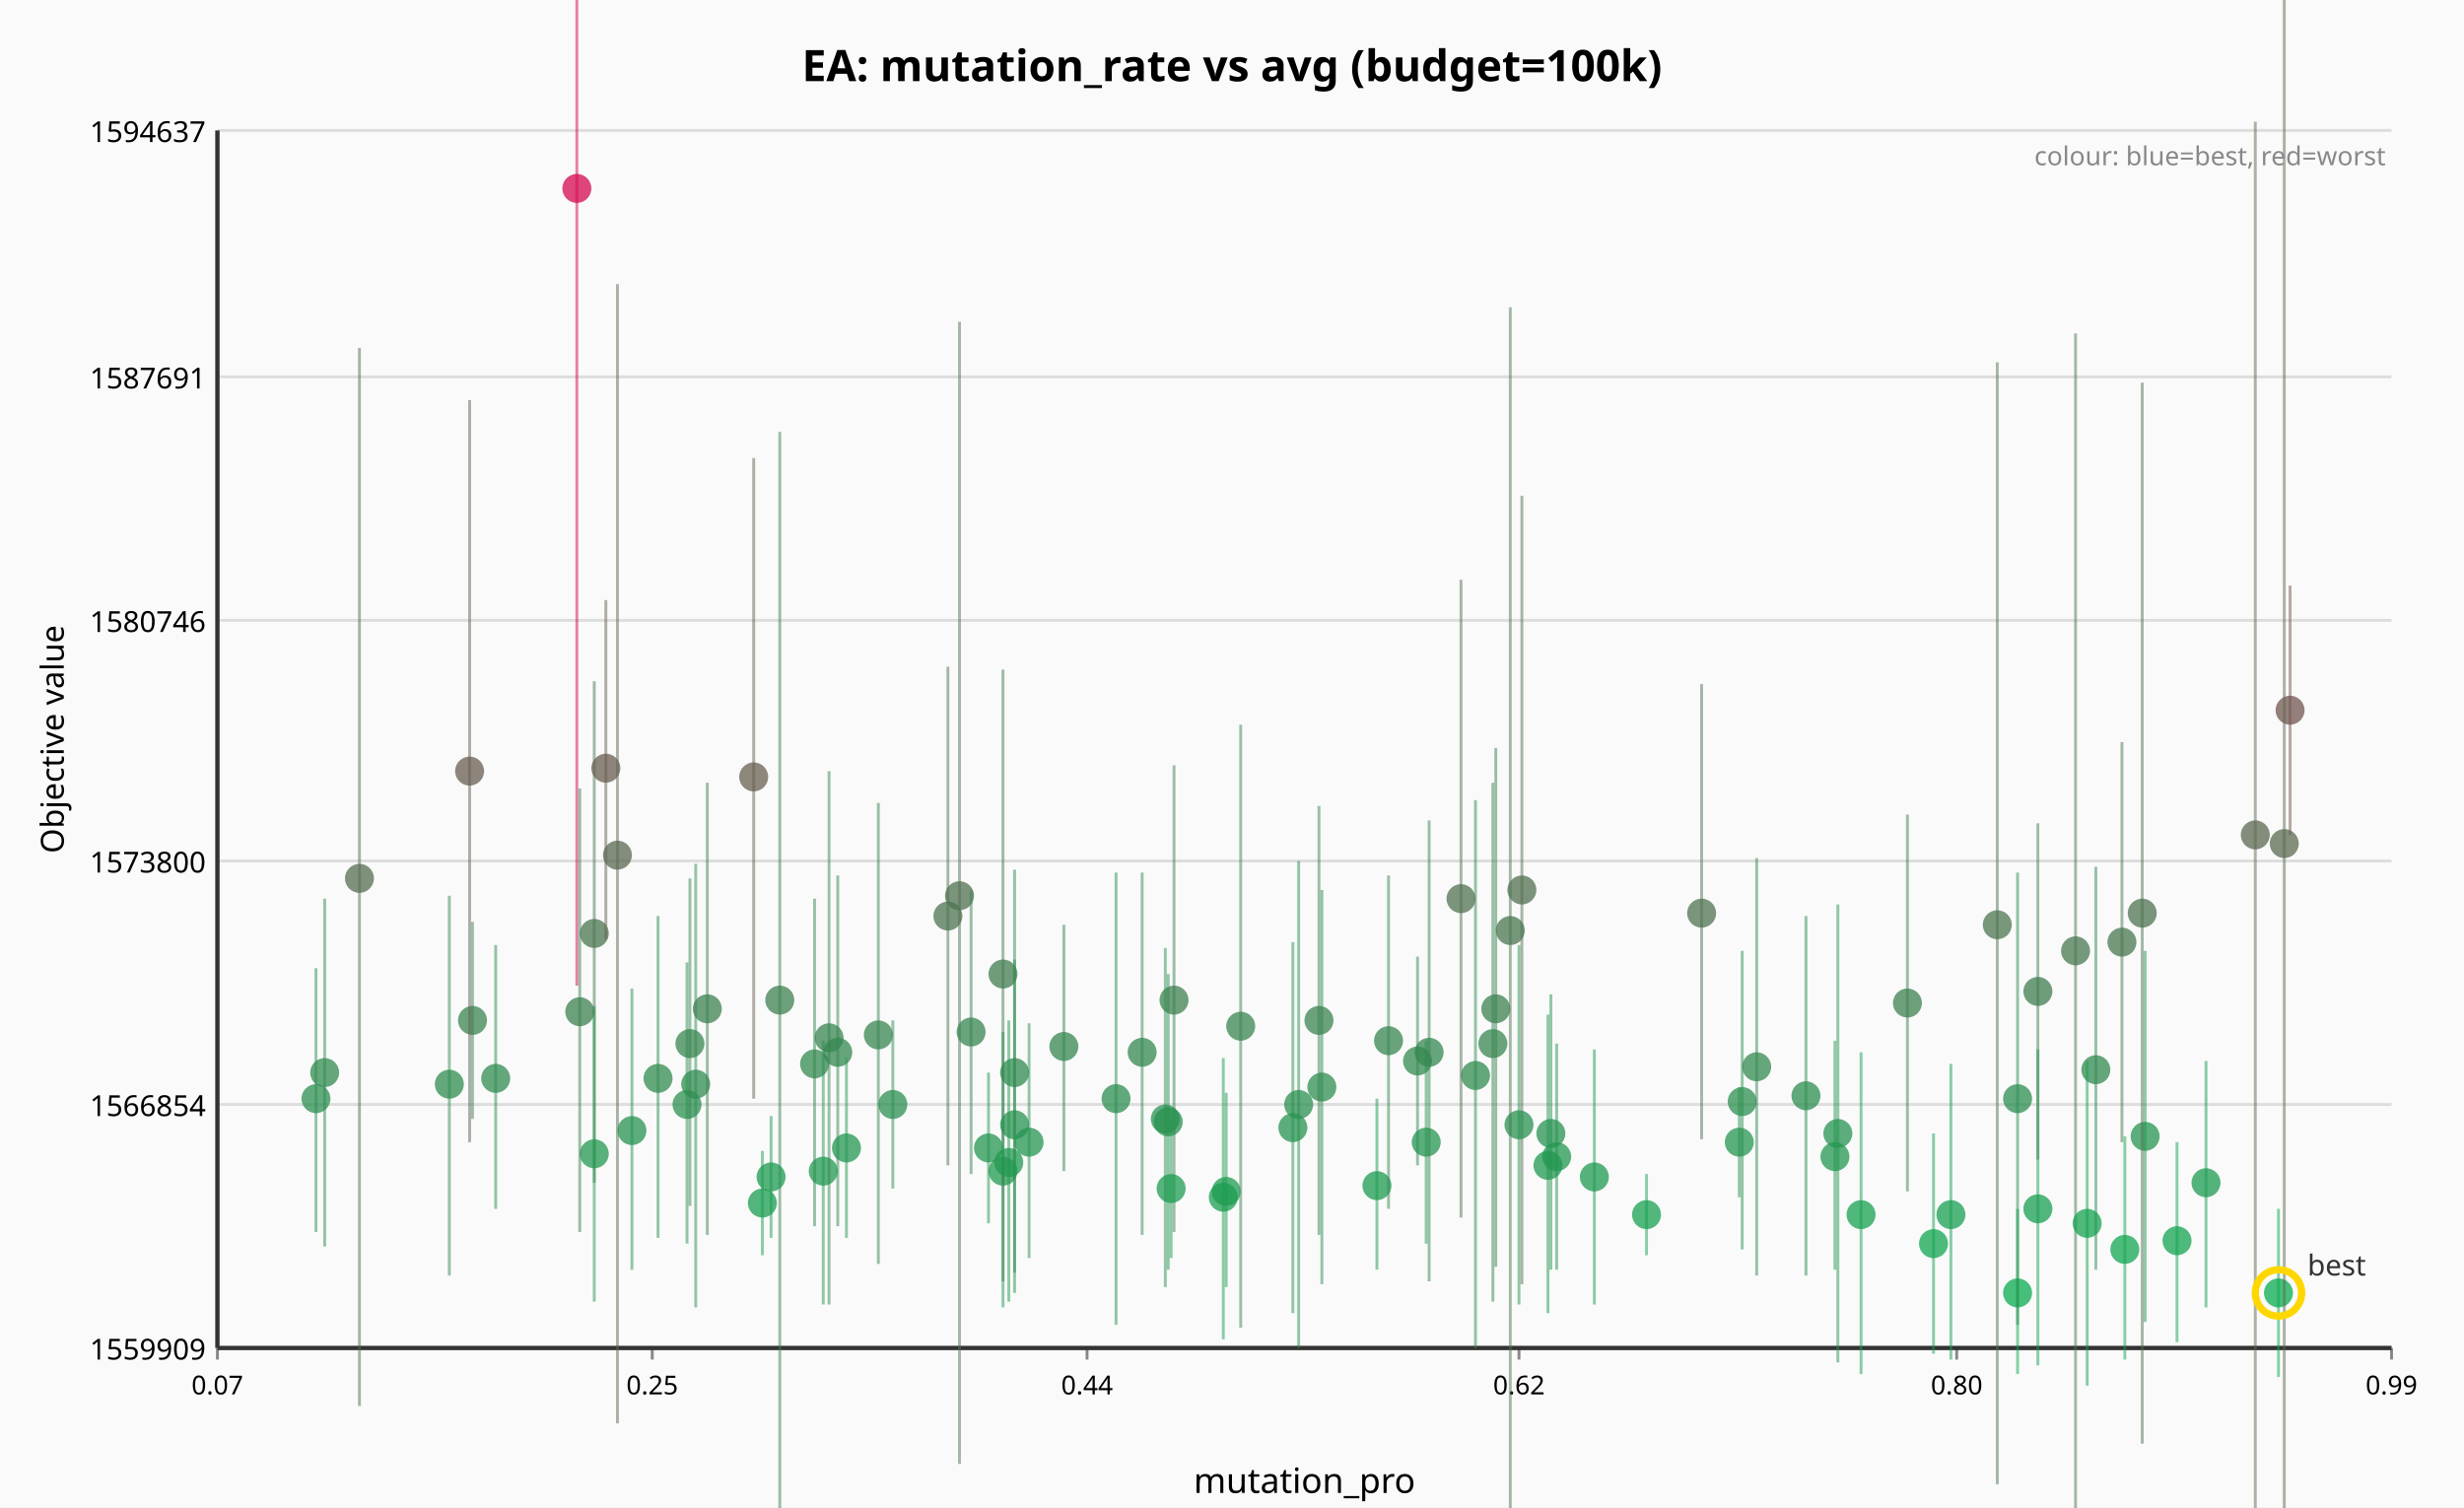
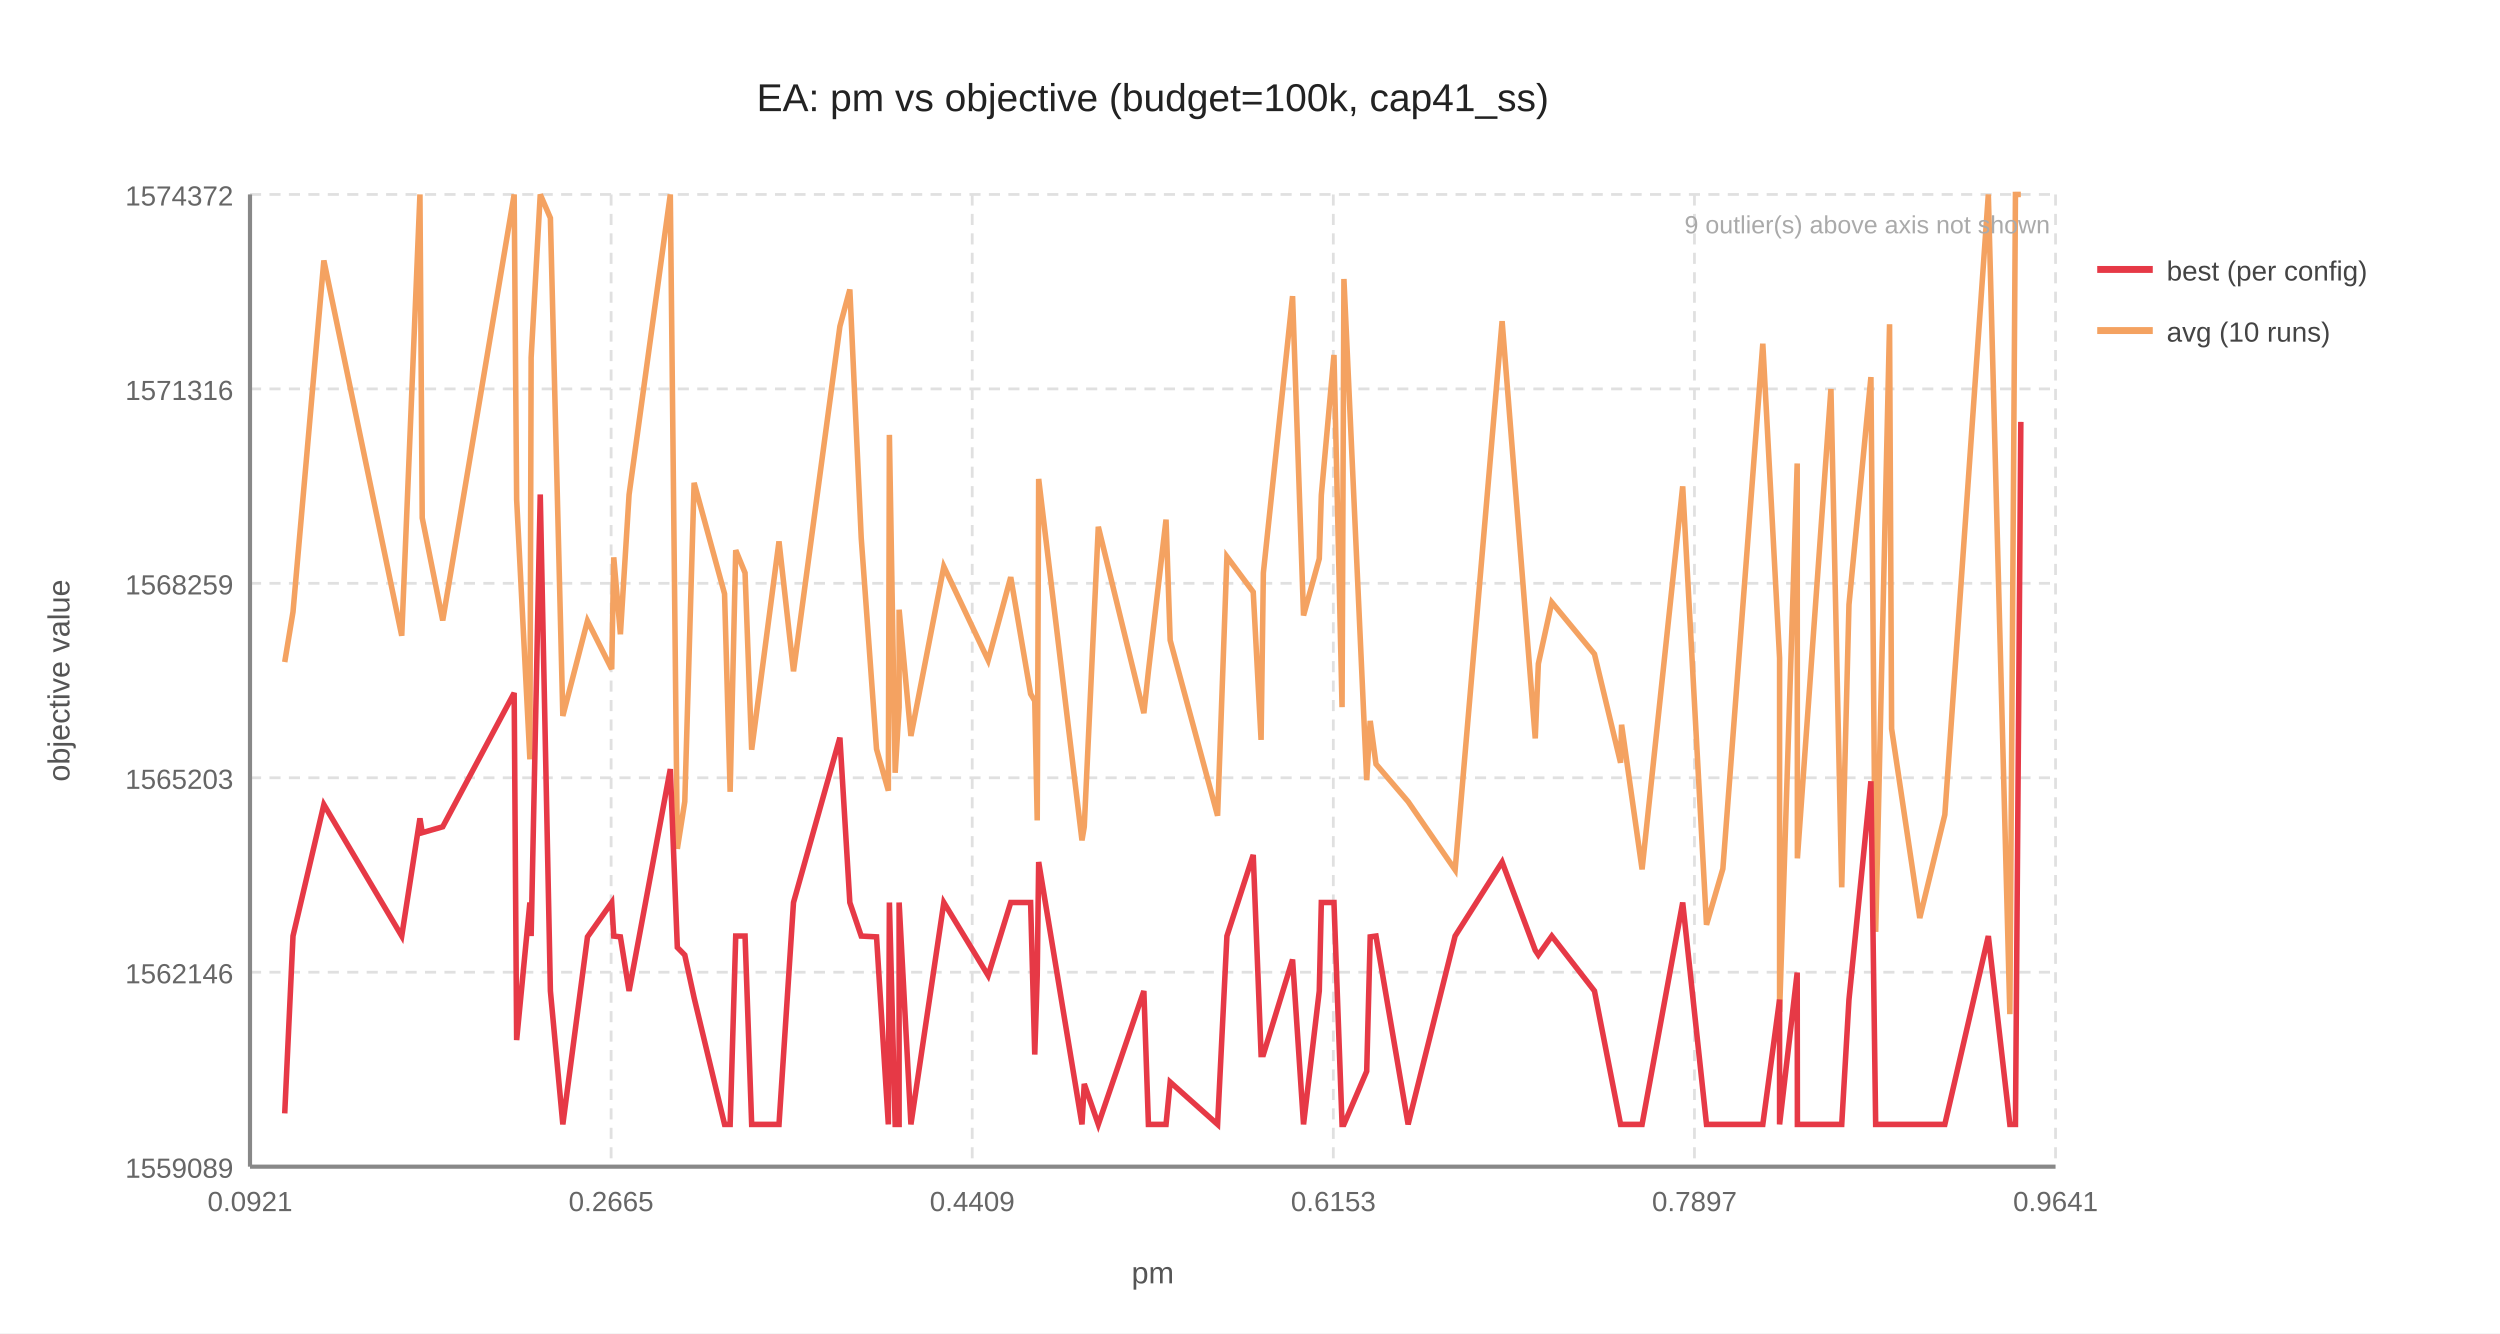
- <svg xmlns="http://www.w3.org/2000/svg" width="850" height="520">
-   <rect width="850" height="520" fill="#fafafa" />
-   <text x="425" y="28" text-anchor="middle" font-size="15" font-weight="bold" font-family="sans-serif">EA: mutation_rate vs avg (budget=100k)</text>
-   <line x1="75" y1="465" x2="825" y2="465" stroke="#ddd" stroke-width="1" />
-   <text x="71" y="469" text-anchor="end" font-size="10" font-family="sans-serif">1559909</text>
-   <line x1="75" y1="381" x2="825" y2="381" stroke="#ddd" stroke-width="1" />
-   <text x="71" y="385" text-anchor="end" font-size="10" font-family="sans-serif">1566854</text>
-   <line x1="75" y1="297" x2="825" y2="297" stroke="#ddd" stroke-width="1" />
-   <text x="71" y="301" text-anchor="end" font-size="10" font-family="sans-serif">1573800</text>
-   <line x1="75" y1="214" x2="825" y2="214" stroke="#ddd" stroke-width="1" />
-   <text x="71" y="218" text-anchor="end" font-size="10" font-family="sans-serif">1580746</text>
-   <line x1="75" y1="130" x2="825" y2="130" stroke="#ddd" stroke-width="1" />
-   <text x="71" y="134" text-anchor="end" font-size="10" font-family="sans-serif">1587691</text>
-   <line x1="75" y1="45" x2="825" y2="45" stroke="#ddd" stroke-width="1" />
-   <text x="71" y="49" text-anchor="end" font-size="10" font-family="sans-serif">1594637</text>
-   <line x1="75" y1="465" x2="75" y2="469" stroke="#888" />
-   <text x="75" y="481" text-anchor="middle" font-size="9" font-family="sans-serif">0.07</text>
-   <line x1="225" y1="465" x2="225" y2="469" stroke="#888" />
-   <text x="225" y="481" text-anchor="middle" font-size="9" font-family="sans-serif">0.25</text>
-   <line x1="375" y1="465" x2="375" y2="469" stroke="#888" />
-   <text x="375" y="481" text-anchor="middle" font-size="9" font-family="sans-serif">0.44</text>
-   <line x1="524" y1="465" x2="524" y2="469" stroke="#888" />
-   <text x="524" y="481" text-anchor="middle" font-size="9" font-family="sans-serif">0.62</text>
-   <line x1="675" y1="465" x2="675" y2="469" stroke="#888" />
-   <text x="675" y="481" text-anchor="middle" font-size="9" font-family="sans-serif">0.80</text>
-   <line x1="825" y1="465" x2="825" y2="469" stroke="#888" />
-   <text x="825" y="481" text-anchor="middle" font-size="9" font-family="sans-serif">0.99</text>
-   <line x1="75" y1="45" x2="75" y2="465" stroke="#333" stroke-width="1.5" />
-   <line x1="75" y1="465" x2="825" y2="465" stroke="#333" stroke-width="1.5" />
-   <text x="450" y="515" text-anchor="middle" font-size="12" font-family="sans-serif">mutation_pro</text>
-   <text transform="rotate(-90,18,255)" x="18" y="259" text-anchor="middle" font-size="11" font-family="sans-serif">Objective value</text>
-   <line x1="346" y1="356" x2="346" y2="451" stroke="rgb(32,153,80)" stroke-width="1" stroke-opacity="0.5" />
-   <circle cx="346" cy="404" r="5" fill="rgb(32,153,80)" fill-opacity="0.75" />
-   <line x1="716" y1="115" x2="716" y2="539" stroke="rgb(72,120,80)" stroke-width="1" stroke-opacity="0.5" />
-   <circle cx="716" cy="328" r="5" fill="rgb(72,120,80)" fill-opacity="0.75" />
-   <line x1="703" y1="362" x2="703" y2="471" stroke="rgb(25,159,80)" stroke-width="1" stroke-opacity="0.5" />
-   <circle cx="703" cy="417" r="5" fill="rgb(25,159,80)" fill-opacity="0.75" />
-   <line x1="740" y1="328" x2="740" y2="456" stroke="rgb(38,148,80)" stroke-width="1" stroke-opacity="0.5" />
-   <circle cx="740" cy="392" r="5" fill="rgb(38,148,80)" fill-opacity="0.75" />
-   <line x1="600" y1="375" x2="600" y2="413" stroke="rgb(37,149,80)" stroke-width="1" stroke-opacity="0.5" />
-   <circle cx="600" cy="394" r="5" fill="rgb(37,149,80)" fill-opacity="0.75" />
-   <line x1="778" y1="42" x2="778" y2="534" stroke="rgb(92,104,80)" stroke-width="1" stroke-opacity="0.5" />
-   <circle cx="778" cy="288" r="5" fill="rgb(92,104,80)" fill-opacity="0.75" />
-   <line x1="739" y1="132" x2="739" y2="498" stroke="rgb(78,115,80)" stroke-width="1" stroke-opacity="0.5" />
-   <circle cx="739" cy="315" r="5" fill="rgb(78,115,80)" fill-opacity="0.75" />
-   <line x1="723" y1="299" x2="723" y2="438" stroke="rgb(50,138,80)" stroke-width="1" stroke-opacity="0.5" />
-   <circle cx="723" cy="369" r="5" fill="rgb(50,138,80)" fill-opacity="0.75" />
-   <line x1="456" y1="307" x2="456" y2="443" stroke="rgb(47,141,80)" stroke-width="1" stroke-opacity="0.5" />
-   <circle cx="456" cy="375" r="5" fill="rgb(47,141,80)" fill-opacity="0.75" />
-   <line x1="284" y1="359" x2="284" y2="450" stroke="rgb(32,153,80)" stroke-width="1" stroke-opacity="0.5" />
-   <circle cx="284" cy="404" r="5" fill="rgb(32,153,80)" fill-opacity="0.75" />
-   <line x1="346" y1="231" x2="346" y2="442" stroke="rgb(67,124,80)" stroke-width="1" stroke-opacity="0.5" />
-   <circle cx="346" cy="336" r="5" fill="rgb(67,124,80)" fill-opacity="0.75" />
-   <line x1="341" y1="370" x2="341" y2="422" stroke="rgb(36,150,80)" stroke-width="1" stroke-opacity="0.5" />
-   <circle cx="341" cy="396" r="5" fill="rgb(36,150,80)" fill-opacity="0.75" />
-   <line x1="281" y1="310" x2="281" y2="423" stroke="rgb(51,137,80)" stroke-width="1" stroke-opacity="0.5" />
-   <circle cx="281" cy="367" r="5" fill="rgb(51,137,80)" fill-opacity="0.75" />
-   <line x1="260" y1="158" x2="260" y2="379" stroke="rgb(103,95,80)" stroke-width="1" stroke-opacity="0.5" />
-   <circle cx="260" cy="268" r="5" fill="rgb(103,95,80)" fill-opacity="0.75" />
-   <line x1="455" y1="278" x2="455" y2="426" stroke="rgb(59,131,80)" stroke-width="1" stroke-opacity="0.5" />
-   <circle cx="455" cy="352" r="5" fill="rgb(59,131,80)" fill-opacity="0.75" />
-   <line x1="475" y1="379" x2="475" y2="438" stroke="rgb(29,155,80)" stroke-width="1" stroke-opacity="0.5" />
-   <circle cx="475" cy="409" r="5" fill="rgb(29,155,80)" fill-opacity="0.75" />
-   <line x1="109" y1="334" x2="109" y2="425" stroke="rgb(45,143,80)" stroke-width="1" stroke-opacity="0.5" />
-   <circle cx="109" cy="379" r="5" fill="rgb(45,143,80)" fill-opacity="0.75" />
-   <line x1="422" y1="365" x2="422" y2="462" stroke="rgb(27,157,80)" stroke-width="1" stroke-opacity="0.5" />
-   <circle cx="422" cy="413" r="5" fill="rgb(27,157,80)" fill-opacity="0.75" />
-   <line x1="394" y1="301" x2="394" y2="426" stroke="rgb(53,136,80)" stroke-width="1" stroke-opacity="0.5" />
-   <circle cx="394" cy="363" r="5" fill="rgb(53,136,80)" fill-opacity="0.75" />
-   <line x1="751" y1="394" x2="751" y2="463" stroke="rgb(19,163,80)" stroke-width="1" stroke-opacity="0.5" />
-   <circle cx="751" cy="428" r="5" fill="rgb(19,163,80)" fill-opacity="0.75" />
-   <line x1="403" y1="336" x2="403" y2="438" stroke="rgb(41,146,80)" stroke-width="1" stroke-opacity="0.5" />
-   <circle cx="403" cy="387" r="5" fill="rgb(41,146,80)" fill-opacity="0.75" />
-   <line x1="448" y1="297" x2="448" y2="465" stroke="rgb(44,143,80)" stroke-width="1" stroke-opacity="0.5" />
-   <circle cx="448" cy="381" r="5" fill="rgb(44,143,80)" fill-opacity="0.75" />
-   <line x1="205" y1="235" x2="205" y2="408" stroke="rgb(75,118,80)" stroke-width="1" stroke-opacity="0.5" />
-   <circle cx="205" cy="322" r="5" fill="rgb(75,118,80)" fill-opacity="0.75" />
-   <line x1="205" y1="347" x2="205" y2="449" stroke="rgb(35,151,80)" stroke-width="1" stroke-opacity="0.5" />
-   <circle cx="205" cy="398" r="5" fill="rgb(35,151,80)" fill-opacity="0.75" />
-   <line x1="446" y1="325" x2="446" y2="453" stroke="rgb(39,147,80)" stroke-width="1" stroke-opacity="0.5" />
-   <circle cx="446" cy="389" r="5" fill="rgb(39,147,80)" fill-opacity="0.75" />
-   <line x1="696" y1="417" x2="696" y2="474" stroke="rgb(10,171,80)" stroke-width="1" stroke-opacity="0.5" />
-   <circle cx="696" cy="446" r="5" fill="rgb(10,171,80)" fill-opacity="0.75" />
-   <line x1="623" y1="316" x2="623" y2="440" stroke="rgb(45,142,80)" stroke-width="1" stroke-opacity="0.5" />
-   <circle cx="623" cy="378" r="5" fill="rgb(45,142,80)" fill-opacity="0.75" />
-   <line x1="642" y1="363" x2="642" y2="474" stroke="rgb(24,160,80)" stroke-width="1" stroke-opacity="0.5" />
-   <circle cx="642" cy="419" r="5" fill="rgb(24,160,80)" fill-opacity="0.75" />
-   <line x1="761" y1="366" x2="761" y2="451" stroke="rgb(29,155,80)" stroke-width="1" stroke-opacity="0.5" />
-   <circle cx="761" cy="408" r="5" fill="rgb(29,155,80)" fill-opacity="0.75" />
-   <line x1="303" y1="277" x2="303" y2="436" stroke="rgb(57,133,80)" stroke-width="1" stroke-opacity="0.5" />
-   <circle cx="303" cy="357" r="5" fill="rgb(57,133,80)" fill-opacity="0.75" />
-   <line x1="269" y1="149" x2="269" y2="541" stroke="rgb(62,128,80)" stroke-width="1" stroke-opacity="0.5" />
-   <circle cx="269" cy="345" r="5" fill="rgb(62,128,80)" fill-opacity="0.75" />
-   <line x1="286" y1="266" x2="286" y2="450" stroke="rgb(56,134,80)" stroke-width="1" stroke-opacity="0.5" />
-   <circle cx="286" cy="358" r="5" fill="rgb(56,134,80)" fill-opacity="0.75" />
-   <line x1="350" y1="331" x2="350" y2="446" stroke="rgb(40,146,80)" stroke-width="1" stroke-opacity="0.5" />
-   <circle cx="350" cy="388" r="5" fill="rgb(40,146,80)" fill-opacity="0.75" />
-   <line x1="405" y1="264" x2="405" y2="425" stroke="rgb(63,128,80)" stroke-width="1" stroke-opacity="0.5" />
-   <circle cx="405" cy="345" r="5" fill="rgb(63,128,80)" fill-opacity="0.75" />
-   <line x1="240" y1="298" x2="240" y2="451" stroke="rgb(47,140,80)" stroke-width="1" stroke-opacity="0.5" />
-   <circle cx="240" cy="374" r="5" fill="rgb(47,140,80)" fill-opacity="0.75" />
-   <line x1="489" y1="330" x2="489" y2="402" stroke="rgb(52,137,80)" stroke-width="1" stroke-opacity="0.5" />
-   <circle cx="489" cy="366" r="5" fill="rgb(52,137,80)" fill-opacity="0.75" />
-   <line x1="720" y1="366" x2="720" y2="478" stroke="rgb(22,161,80)" stroke-width="1" stroke-opacity="0.5" />
-   <circle cx="720" cy="422" r="5" fill="rgb(22,161,80)" fill-opacity="0.75" />
-   <line x1="492" y1="359" x2="492" y2="429" stroke="rgb(37,149,80)" stroke-width="1" stroke-opacity="0.5" />
-   <circle cx="492" cy="394" r="5" fill="rgb(37,149,80)" fill-opacity="0.75" />
-   <line x1="516" y1="258" x2="516" y2="437" stroke="rgb(61,129,80)" stroke-width="1" stroke-opacity="0.5" />
-   <circle cx="516" cy="348" r="5" fill="rgb(61,129,80)" fill-opacity="0.75" />
-   <line x1="266" y1="385" x2="266" y2="427" stroke="rgb(31,154,80)" stroke-width="1" stroke-opacity="0.5" />
-   <circle cx="266" cy="406" r="5" fill="rgb(31,154,80)" fill-opacity="0.75" />
-   <line x1="331" y1="111" x2="331" y2="505" stroke="rgb(82,112,80)" stroke-width="1" stroke-opacity="0.5" />
-   <circle cx="331" cy="309" r="5" fill="rgb(82,112,80)" fill-opacity="0.75" />
-   <line x1="479" y1="302" x2="479" y2="417" stroke="rgb(55,134,80)" stroke-width="1" stroke-opacity="0.5" />
-   <circle cx="479" cy="359" r="5" fill="rgb(55,134,80)" fill-opacity="0.75" />
-   <line x1="568" y1="405" x2="568" y2="433" stroke="rgb(24,160,80)" stroke-width="1" stroke-opacity="0.5" />
-   <circle cx="568" cy="419" r="5" fill="rgb(24,160,80)" fill-opacity="0.75" />
-   <line x1="515" y1="270" x2="515" y2="449" stroke="rgb(55,134,80)" stroke-width="1" stroke-opacity="0.5" />
-   <circle cx="515" cy="360" r="5" fill="rgb(55,134,80)" fill-opacity="0.75" />
-   <line x1="534" y1="350" x2="534" y2="453" stroke="rgb(33,152,80)" stroke-width="1" stroke-opacity="0.5" />
-   <circle cx="534" cy="402" r="5" fill="rgb(33,152,80)" fill-opacity="0.75" />
-   <line x1="350" y1="300" x2="350" y2="439" stroke="rgb(50,138,80)" stroke-width="1" stroke-opacity="0.5" />
-   <circle cx="350" cy="370" r="5" fill="rgb(50,138,80)" fill-opacity="0.75" />
-   <line x1="732" y1="256" x2="732" y2="394" stroke="rgb(73,119,80)" stroke-width="1" stroke-opacity="0.5" />
-   <circle cx="732" cy="325" r="5" fill="rgb(73,119,80)" fill-opacity="0.75" />
-   <line x1="537" y1="360" x2="537" y2="438" stroke="rgb(34,151,80)" stroke-width="1" stroke-opacity="0.5" />
-   <circle cx="537" cy="399" r="5" fill="rgb(34,151,80)" fill-opacity="0.75" />
-   <line x1="289" y1="302" x2="289" y2="423" stroke="rgb(53,135,80)" stroke-width="1" stroke-opacity="0.5" />
-   <circle cx="289" cy="363" r="5" fill="rgb(53,135,80)" fill-opacity="0.75" />
-   <line x1="634" y1="312" x2="634" y2="470" stroke="rgb(38,148,80)" stroke-width="1" stroke-opacity="0.5" />
-   <circle cx="634" cy="391" r="5" fill="rgb(38,148,80)" fill-opacity="0.75" />
-   <line x1="237" y1="332" x2="237" y2="429" stroke="rgb(44,143,80)" stroke-width="1" stroke-opacity="0.5" />
-   <circle cx="237" cy="381" r="5" fill="rgb(44,143,80)" fill-opacity="0.75" />
-   <line x1="112" y1="310" x2="112" y2="430" stroke="rgb(50,139,80)" stroke-width="1" stroke-opacity="0.5" />
-   <circle cx="112" cy="370" r="5" fill="rgb(50,139,80)" fill-opacity="0.75" />
-   <line x1="244" y1="270" x2="244" y2="426" stroke="rgb(61,129,80)" stroke-width="1" stroke-opacity="0.5" />
-   <circle cx="244" cy="348" r="5" fill="rgb(61,129,80)" fill-opacity="0.75" />
-   <line x1="209" y1="207" x2="209" y2="324" stroke="rgb(104,94,80)" stroke-width="1" stroke-opacity="0.5" />
-   <circle cx="209" cy="265" r="5" fill="rgb(104,94,80)" fill-opacity="0.75" />
-   <line x1="263" y1="397" x2="263" y2="433" stroke="rgb(26,158,80)" stroke-width="1" stroke-opacity="0.5" />
-   <circle cx="263" cy="415" r="5" fill="rgb(26,158,80)" fill-opacity="0.75" />
-   <line x1="703" y1="284" x2="703" y2="400" stroke="rgb(64,126,80)" stroke-width="1" stroke-opacity="0.5" />
-   <circle cx="703" cy="342" r="5" fill="rgb(64,126,80)" fill-opacity="0.75" />
-   <line x1="733" y1="392" x2="733" y2="469" stroke="rgb(18,165,80)" stroke-width="1" stroke-opacity="0.5" />
-   <circle cx="733" cy="431" r="5" fill="rgb(18,165,80)" fill-opacity="0.75" />
-   <line x1="790" y1="202" x2="790" y2="288" stroke="rgb(115,85,80)" stroke-width="1" stroke-opacity="0.5" />
-   <circle cx="790" cy="245" r="5" fill="rgb(115,85,80)" fill-opacity="0.75" />
-   <line x1="227" y1="316" x2="227" y2="427" stroke="rgb(49,139,80)" stroke-width="1" stroke-opacity="0.5" />
-   <circle cx="227" cy="372" r="5" fill="rgb(49,139,80)" fill-opacity="0.75" />
-   <line x1="355" y1="353" x2="355" y2="434" stroke="rgb(37,149,80)" stroke-width="1" stroke-opacity="0.5" />
-   <circle cx="355" cy="394" r="5" fill="rgb(37,149,80)" fill-opacity="0.75" />
-   <line x1="493" y1="283" x2="493" y2="442" stroke="rgb(53,135,80)" stroke-width="1" stroke-opacity="0.5" />
-   <circle cx="493" cy="363" r="5" fill="rgb(53,135,80)" fill-opacity="0.75" />
-   <line x1="308" y1="352" x2="308" y2="410" stroke="rgb(44,143,80)" stroke-width="1" stroke-opacity="0.5" />
-   <circle cx="308" cy="381" r="5" fill="rgb(44,143,80)" fill-opacity="0.75" />
-   <line x1="385" y1="301" x2="385" y2="457" stroke="rgb(45,142,80)" stroke-width="1" stroke-opacity="0.5" />
-   <circle cx="385" cy="379" r="5" fill="rgb(45,142,80)" fill-opacity="0.75" />
-   <line x1="786" y1="417" x2="786" y2="475" stroke="rgb(9,171,80)" stroke-width="1" stroke-opacity="0.5" />
-   <circle cx="786" cy="446" r="5" fill="rgb(9,171,80)" fill-opacity="0.75" />
-   <line x1="213" y1="98" x2="213" y2="491" stroke="rgb(89,106,80)" stroke-width="1" stroke-opacity="0.5" />
-   <circle cx="213" cy="295" r="5" fill="rgb(89,106,80)" fill-opacity="0.75" />
-   <line x1="423" y1="377" x2="423" y2="444" stroke="rgb(28,156,80)" stroke-width="1" stroke-opacity="0.5" />
-   <circle cx="423" cy="411" r="5" fill="rgb(28,156,80)" fill-opacity="0.75" />
-   <line x1="689" y1="125" x2="689" y2="512" stroke="rgb(76,117,80)" stroke-width="1" stroke-opacity="0.5" />
-   <circle cx="689" cy="319" r="5" fill="rgb(76,117,80)" fill-opacity="0.75" />
-   <line x1="667" y1="391" x2="667" y2="467" stroke="rgb(18,164,80)" stroke-width="1" stroke-opacity="0.5" />
-   <circle cx="667" cy="429" r="5" fill="rgb(18,164,80)" fill-opacity="0.75" />
-   <line x1="155" y1="309" x2="155" y2="440" stroke="rgb(47,140,80)" stroke-width="1" stroke-opacity="0.5" />
-   <circle cx="155" cy="374" r="5" fill="rgb(47,140,80)" fill-opacity="0.75" />
-   <line x1="124" y1="120" x2="124" y2="485" stroke="rgb(85,110,80)" stroke-width="1" stroke-opacity="0.5" />
-   <circle cx="124" cy="303" r="5" fill="rgb(85,110,80)" fill-opacity="0.75" />
-   <line x1="171" y1="326" x2="171" y2="417" stroke="rgb(49,139,80)" stroke-width="1" stroke-opacity="0.5" />
-   <circle cx="171" cy="372" r="5" fill="rgb(49,139,80)" fill-opacity="0.75" />
-   <line x1="348" y1="352" x2="348" y2="449" stroke="rgb(34,152,80)" stroke-width="1" stroke-opacity="0.5" />
-   <circle cx="348" cy="401" r="5" fill="rgb(34,152,80)" fill-opacity="0.75" />
-   <line x1="199" y1="-210" x2="199" y2="340" stroke="rgb(210,8,80)" stroke-width="1" stroke-opacity="0.5" />
-   <circle cx="199" cy="65" r="5" fill="rgb(210,8,80)" fill-opacity="0.75" />
-   <line x1="587" y1="236" x2="587" y2="393" stroke="rgb(79,115,80)" stroke-width="1" stroke-opacity="0.5" />
-   <circle cx="587" cy="315" r="5" fill="rgb(79,115,80)" fill-opacity="0.75" />
-   <line x1="200" y1="272" x2="200" y2="425" stroke="rgb(61,129,80)" stroke-width="1" stroke-opacity="0.5" />
-   <circle cx="200" cy="349" r="5" fill="rgb(61,129,80)" fill-opacity="0.75" />
-   <line x1="327" y1="230" x2="327" y2="402" stroke="rgb(78,115,80)" stroke-width="1" stroke-opacity="0.5" />
-   <circle cx="327" cy="316" r="5" fill="rgb(78,115,80)" fill-opacity="0.75" />
-   <line x1="601" y1="328" x2="601" y2="431" stroke="rgb(44,143,80)" stroke-width="1" stroke-opacity="0.5" />
-   <circle cx="601" cy="380" r="5" fill="rgb(44,143,80)" fill-opacity="0.75" />
-   <line x1="633" y1="359" x2="633" y2="438" stroke="rgb(35,151,80)" stroke-width="1" stroke-opacity="0.5" />
-   <circle cx="633" cy="399" r="5" fill="rgb(35,151,80)" fill-opacity="0.75" />
-   <line x1="606" y1="296" x2="606" y2="440" stroke="rgb(51,138,80)" stroke-width="1" stroke-opacity="0.5" />
-   <circle cx="606" cy="368" r="5" fill="rgb(51,138,80)" fill-opacity="0.75" />
-   <line x1="335" y1="307" x2="335" y2="405" stroke="rgb(57,133,80)" stroke-width="1" stroke-opacity="0.5" />
-   <circle cx="335" cy="356" r="5" fill="rgb(57,133,80)" fill-opacity="0.75" />
-   <line x1="658" y1="281" x2="658" y2="411" stroke="rgb(62,128,80)" stroke-width="1" stroke-opacity="0.5" />
-   <circle cx="658" cy="346" r="5" fill="rgb(62,128,80)" fill-opacity="0.75" />
-   <line x1="525" y1="171" x2="525" y2="443" stroke="rgb(83,111,80)" stroke-width="1" stroke-opacity="0.5" />
-   <circle cx="525" cy="307" r="5" fill="rgb(83,111,80)" fill-opacity="0.75" />
-   <line x1="788" y1="-25" x2="788" y2="605" stroke="rgb(91,105,80)" stroke-width="1" stroke-opacity="0.5" />
-   <circle cx="788" cy="291" r="5" fill="rgb(91,105,80)" fill-opacity="0.75" />
-   <line x1="404" y1="386" x2="404" y2="434" stroke="rgb(29,156,80)" stroke-width="1" stroke-opacity="0.5" />
-   <circle cx="404" cy="410" r="5" fill="rgb(29,156,80)" fill-opacity="0.75" />
-   <line x1="509" y1="276" x2="509" y2="465" stroke="rgb(49,139,80)" stroke-width="1" stroke-opacity="0.5" />
-   <circle cx="509" cy="371" r="5" fill="rgb(49,139,80)" fill-opacity="0.75" />
-   <line x1="524" y1="326" x2="524" y2="450" stroke="rgb(40,146,80)" stroke-width="1" stroke-opacity="0.5" />
-   <circle cx="524" cy="388" r="5" fill="rgb(40,146,80)" fill-opacity="0.75" />
-   <line x1="521" y1="106" x2="521" y2="535" stroke="rgb(75,118,80)" stroke-width="1" stroke-opacity="0.5" />
-   <circle cx="521" cy="321" r="5" fill="rgb(75,118,80)" fill-opacity="0.75" />
-   <line x1="163" y1="318" x2="163" y2="386" stroke="rgb(59,131,80)" stroke-width="1" stroke-opacity="0.5" />
-   <circle cx="163" cy="352" r="5" fill="rgb(59,131,80)" fill-opacity="0.75" />
-   <line x1="367" y1="319" x2="367" y2="404" stroke="rgb(54,135,80)" stroke-width="1" stroke-opacity="0.5" />
-   <circle cx="367" cy="361" r="5" fill="rgb(54,135,80)" fill-opacity="0.75" />
-   <line x1="673" y1="367" x2="673" y2="469" stroke="rgb(24,159,80)" stroke-width="1" stroke-opacity="0.5" />
-   <circle cx="673" cy="419" r="5" fill="rgb(24,159,80)" fill-opacity="0.75" />
-   <line x1="218" y1="341" x2="218" y2="438" stroke="rgb(39,147,80)" stroke-width="1" stroke-opacity="0.5" />
-   <circle cx="218" cy="390" r="5" fill="rgb(39,147,80)" fill-opacity="0.75" />
-   <line x1="535" y1="343" x2="535" y2="438" stroke="rgb(39,147,80)" stroke-width="1" stroke-opacity="0.5" />
-   <circle cx="535" cy="391" r="5" fill="rgb(39,147,80)" fill-opacity="0.75" />
-   <line x1="504" y1="200" x2="504" y2="420" stroke="rgb(81,113,80)" stroke-width="1" stroke-opacity="0.5" />
-   <circle cx="504" cy="310" r="5" fill="rgb(81,113,80)" fill-opacity="0.75" />
-   <line x1="238" y1="303" x2="238" y2="416" stroke="rgb(55,134,80)" stroke-width="1" stroke-opacity="0.5" />
-   <circle cx="238" cy="360" r="5" fill="rgb(55,134,80)" fill-opacity="0.75" />
-   <line x1="696" y1="301" x2="696" y2="457" stroke="rgb(45,142,80)" stroke-width="1" stroke-opacity="0.5" />
-   <circle cx="696" cy="379" r="5" fill="rgb(45,142,80)" fill-opacity="0.75" />
-   <line x1="292" y1="365" x2="292" y2="427" stroke="rgb(36,150,80)" stroke-width="1" stroke-opacity="0.5" />
-   <circle cx="292" cy="396" r="5" fill="rgb(36,150,80)" fill-opacity="0.75" />
-   <line x1="428" y1="250" x2="428" y2="458" stroke="rgb(58,132,80)" stroke-width="1" stroke-opacity="0.5" />
-   <circle cx="428" cy="354" r="5" fill="rgb(58,132,80)" fill-opacity="0.75" />
-   <line x1="550" y1="362" x2="550" y2="450" stroke="rgb(31,154,80)" stroke-width="1" stroke-opacity="0.5" />
-   <circle cx="550" cy="406" r="5" fill="rgb(31,154,80)" fill-opacity="0.75" />
-   <line x1="162" y1="138" x2="162" y2="394" stroke="rgb(104,94,80)" stroke-width="1" stroke-opacity="0.5" />
-   <circle cx="162" cy="266" r="5" fill="rgb(104,94,80)" fill-opacity="0.75" />
-   <line x1="402" y1="327" x2="402" y2="444" stroke="rgb(41,145,80)" stroke-width="1" stroke-opacity="0.5" />
-   <circle cx="402" cy="386" r="5" fill="rgb(41,145,80)" fill-opacity="0.75" />
-   <circle cx="786" cy="446" r="8" fill="none" stroke="gold" stroke-width="2.5" />
-   <text x="796" y="440" font-size="10" fill="#333" font-family="sans-serif">best</text>
-   <text x="823" y="57" text-anchor="end" font-size="9" fill="#888" font-family="sans-serif">colour: blue=best, red=worst</text>
+ <svg xmlns="http://www.w3.org/2000/svg" width="900" height="480">
+   <rect width="100%" height="100%" fill="white" />
+   <line x1="90.00" y1="70.00" x2="90.00" y2="420.00" stroke="#e0e0e0" stroke-width="1.00" stroke-dasharray="4,3" />
+   <text x="90.00" y="436.00" text-anchor="middle" font-size="10" fill="#666" font-family="Arial,sans-serif">0.0921</text>
+   <line x1="220.00" y1="70.00" x2="220.00" y2="420.00" stroke="#e0e0e0" stroke-width="1.00" stroke-dasharray="4,3" />
+   <text x="220.00" y="436.00" text-anchor="middle" font-size="10" fill="#666" font-family="Arial,sans-serif">0.2665</text>
+   <line x1="350.00" y1="70.00" x2="350.00" y2="420.00" stroke="#e0e0e0" stroke-width="1.00" stroke-dasharray="4,3" />
+   <text x="350.00" y="436.00" text-anchor="middle" font-size="10" fill="#666" font-family="Arial,sans-serif">0.4409</text>
+   <line x1="480.00" y1="70.00" x2="480.00" y2="420.00" stroke="#e0e0e0" stroke-width="1.00" stroke-dasharray="4,3" />
+   <text x="480.00" y="436.00" text-anchor="middle" font-size="10" fill="#666" font-family="Arial,sans-serif">0.6153</text>
+   <line x1="610.00" y1="70.00" x2="610.00" y2="420.00" stroke="#e0e0e0" stroke-width="1.00" stroke-dasharray="4,3" />
+   <text x="610.00" y="436.00" text-anchor="middle" font-size="10" fill="#666" font-family="Arial,sans-serif">0.7897</text>
+   <line x1="740.00" y1="70.00" x2="740.00" y2="420.00" stroke="#e0e0e0" stroke-width="1.00" stroke-dasharray="4,3" />
+   <text x="740.00" y="436.00" text-anchor="middle" font-size="10" fill="#666" font-family="Arial,sans-serif">0.9641</text>
+   <line x1="90.00" y1="420.00" x2="740.00" y2="420.00" stroke="#e0e0e0" stroke-width="1.00" stroke-dasharray="4,3" />
+   <text x="84.00" y="424.00" text-anchor="end" font-size="10" fill="#666" font-family="Arial,sans-serif">1559089</text>
+   <line x1="90.00" y1="350.00" x2="740.00" y2="350.00" stroke="#e0e0e0" stroke-width="1.00" stroke-dasharray="4,3" />
+   <text x="84.00" y="354.00" text-anchor="end" font-size="10" fill="#666" font-family="Arial,sans-serif">1562146</text>
+   <line x1="90.00" y1="280.00" x2="740.00" y2="280.00" stroke="#e0e0e0" stroke-width="1.00" stroke-dasharray="4,3" />
+   <text x="84.00" y="284.00" text-anchor="end" font-size="10" fill="#666" font-family="Arial,sans-serif">1565203</text>
+   <line x1="90.00" y1="210.00" x2="740.00" y2="210.00" stroke="#e0e0e0" stroke-width="1.00" stroke-dasharray="4,3" />
+   <text x="84.00" y="214.00" text-anchor="end" font-size="10" fill="#666" font-family="Arial,sans-serif">1568259</text>
+   <line x1="90.00" y1="140.00" x2="740.00" y2="140.00" stroke="#e0e0e0" stroke-width="1.00" stroke-dasharray="4,3" />
+   <text x="84.00" y="144.00" text-anchor="end" font-size="10" fill="#666" font-family="Arial,sans-serif">1571316</text>
+   <line x1="90.00" y1="70.00" x2="740.00" y2="70.00" stroke="#e0e0e0" stroke-width="1.00" stroke-dasharray="4,3" />
+   <text x="84.00" y="74.00" text-anchor="end" font-size="10" fill="#666" font-family="Arial,sans-serif">1574372</text>
+   <line x1="90.00" y1="70.00" x2="90.00" y2="420.00" stroke="#888" stroke-width="1.50" />
+   <line x1="90.00" y1="420.00" x2="740.00" y2="420.00" stroke="#888" stroke-width="1.50" />
+   <polyline points="102.50,238.34 105.48,220.28 116.59,93.77 144.62,228.86 151.18,70.00 152.00,186.45 159.38,223.37 185.10,70.00 185.99,179.85 190.76,273.37 191.21,128.74 194.49,70.00 198.14,78.49 202.62,257.74 211.49,223.51 220.21,240.90 220.95,200.64 223.34,228.34 226.47,178.05 241.31,70.00 243.84,305.57 246.52,288.56 249.88,173.81 260.84,213.79 262.85,285.04 264.86,198.07 268.22,206.25 270.60,269.90 280.44,194.90 285.66,241.67 302.36,117.51 305.94,104.22 310.04,193.66 315.55,269.66 319.80,284.64 320.18,156.55 322.26,278.21 323.68,254.65 323.68,219.49 327.93,264.94 339.78,203.97 355.74,237.69 363.86,207.78 371.02,249.81 372.51,252.31 373.40,295.35 373.92,172.42 389.51,302.53 390.33,297.65 395.39,189.64 411.79,256.73 413.43,241.62 419.77,187.06 421.26,230.48 438.33,293.66 441.69,200.40 451.16,213.12 453.99,266.35 454.81,206.24 465.32,106.61 469.27,221.57 474.94,201.13 475.68,178.21 480.23,127.78 483.14,254.57 483.81,100.43 492.01,280.86 493.27,259.52 495.36,275.08 506.92,288.58 523.84,313.16 540.76,115.62 552.69,265.83 553.81,238.93 558.65,216.85 574.01,235.47 583.40,274.59 583.77,260.90 591.15,312.97 605.77,175.09 614.34,332.92 620.23,312.76 634.61,123.73 640.65,236.93 640.65,364.27 646.99,166.85 647.06,309.01 659.14,140.04 663.02,319.44 665.63,217.66 673.53,135.76 675.24,335.47 680.24,116.73 680.98,262.36 691.12,330.48 700.14,293.29 715.80,70.00 723.55,365.09 725.56,70.01 727.50,70.00 " fill="none" stroke="#f4a261" stroke-width="2.00" />
+   <polyline points="102.50,400.82 105.48,336.98 116.59,289.65 144.62,336.98 151.18,294.61 152.00,299.76 159.38,297.64 185.10,249.45 185.99,374.43 190.76,324.90 191.21,336.98 194.49,178.00 198.14,356.75 202.62,404.78 211.49,337.27 220.21,324.90 220.95,336.98 223.34,337.27 226.47,356.75 241.31,276.87 243.84,341.07 246.52,343.81 249.88,359.21 260.84,404.78 262.85,404.78 264.86,336.98 268.22,336.98 270.60,404.78 280.44,404.78 285.66,324.90 302.36,265.55 305.94,324.90 310.04,336.98 315.55,337.27 319.80,404.78 320.18,324.90 322.26,404.78 323.68,404.78 323.68,324.90 327.93,404.78 339.78,324.90 355.74,351.19 363.86,324.90 371.02,324.90 372.51,379.64 373.40,351.19 373.92,310.32 389.51,404.78 390.33,390.20 395.39,404.78 411.79,356.75 413.43,404.78 419.77,404.78 421.26,389.55 438.33,404.78 441.69,336.98 451.16,307.76 453.99,379.64 454.81,379.64 465.32,345.43 469.27,404.78 474.94,356.75 475.68,324.90 480.23,324.90 483.14,404.78 483.81,404.78 492.01,385.65 493.27,337.27 495.36,336.98 506.92,404.78 523.84,336.98 540.76,310.32 552.69,342.11 553.81,343.81 558.65,336.98 574.01,356.75 583.40,404.78 583.77,404.78 591.15,404.78 605.77,324.90 614.34,404.78 620.23,404.78 634.61,404.78 640.65,359.85 640.65,404.78 646.99,350.12 647.06,404.78 659.14,404.78 663.02,404.78 665.63,359.85 673.53,281.26 675.24,404.78 680.24,404.78 680.98,404.78 691.12,404.78 700.14,404.78 715.80,336.98 723.55,404.78 725.56,404.78 727.50,151.88 " fill="none" stroke="#e63946" stroke-width="2.00" />
+   <line x1="755.00" y1="97.00" x2="775.00" y2="97.00" stroke="#e63946" stroke-width="2.50" />
+   <text x="780.00" y="101.00" text-anchor="start" font-size="10" fill="#444" font-family="Arial,sans-serif">best (per config)</text>
+   <line x1="755.00" y1="119.00" x2="775.00" y2="119.00" stroke="#f4a261" stroke-width="2.50" />
+   <text x="780.00" y="123.00" text-anchor="start" font-size="10" fill="#444" font-family="Arial,sans-serif">avg (10 runs)</text>
+   <text x="415.00" y="40.00" text-anchor="middle" font-size="14" fill="#222" font-family="Arial,sans-serif">EA: pm vs objective  (budget=100k, cap41_ss)</text>
+   <text x="415.00" y="462.00" text-anchor="middle" font-size="11" fill="#555" font-family="Arial,sans-serif">pm</text>
+   <text x="25.00" y="245.00" text-anchor="middle" font-size="11" fill="#555" font-family="Arial,sans-serif" transform="rotate(-90.00,25.00,245.00)">objective value</text>
+   <text x="738.00" y="84.00" text-anchor="end" font-size="9" fill="#aaa" font-family="Arial,sans-serif">9 outlier(s) above axis not shown</text>
</svg>
